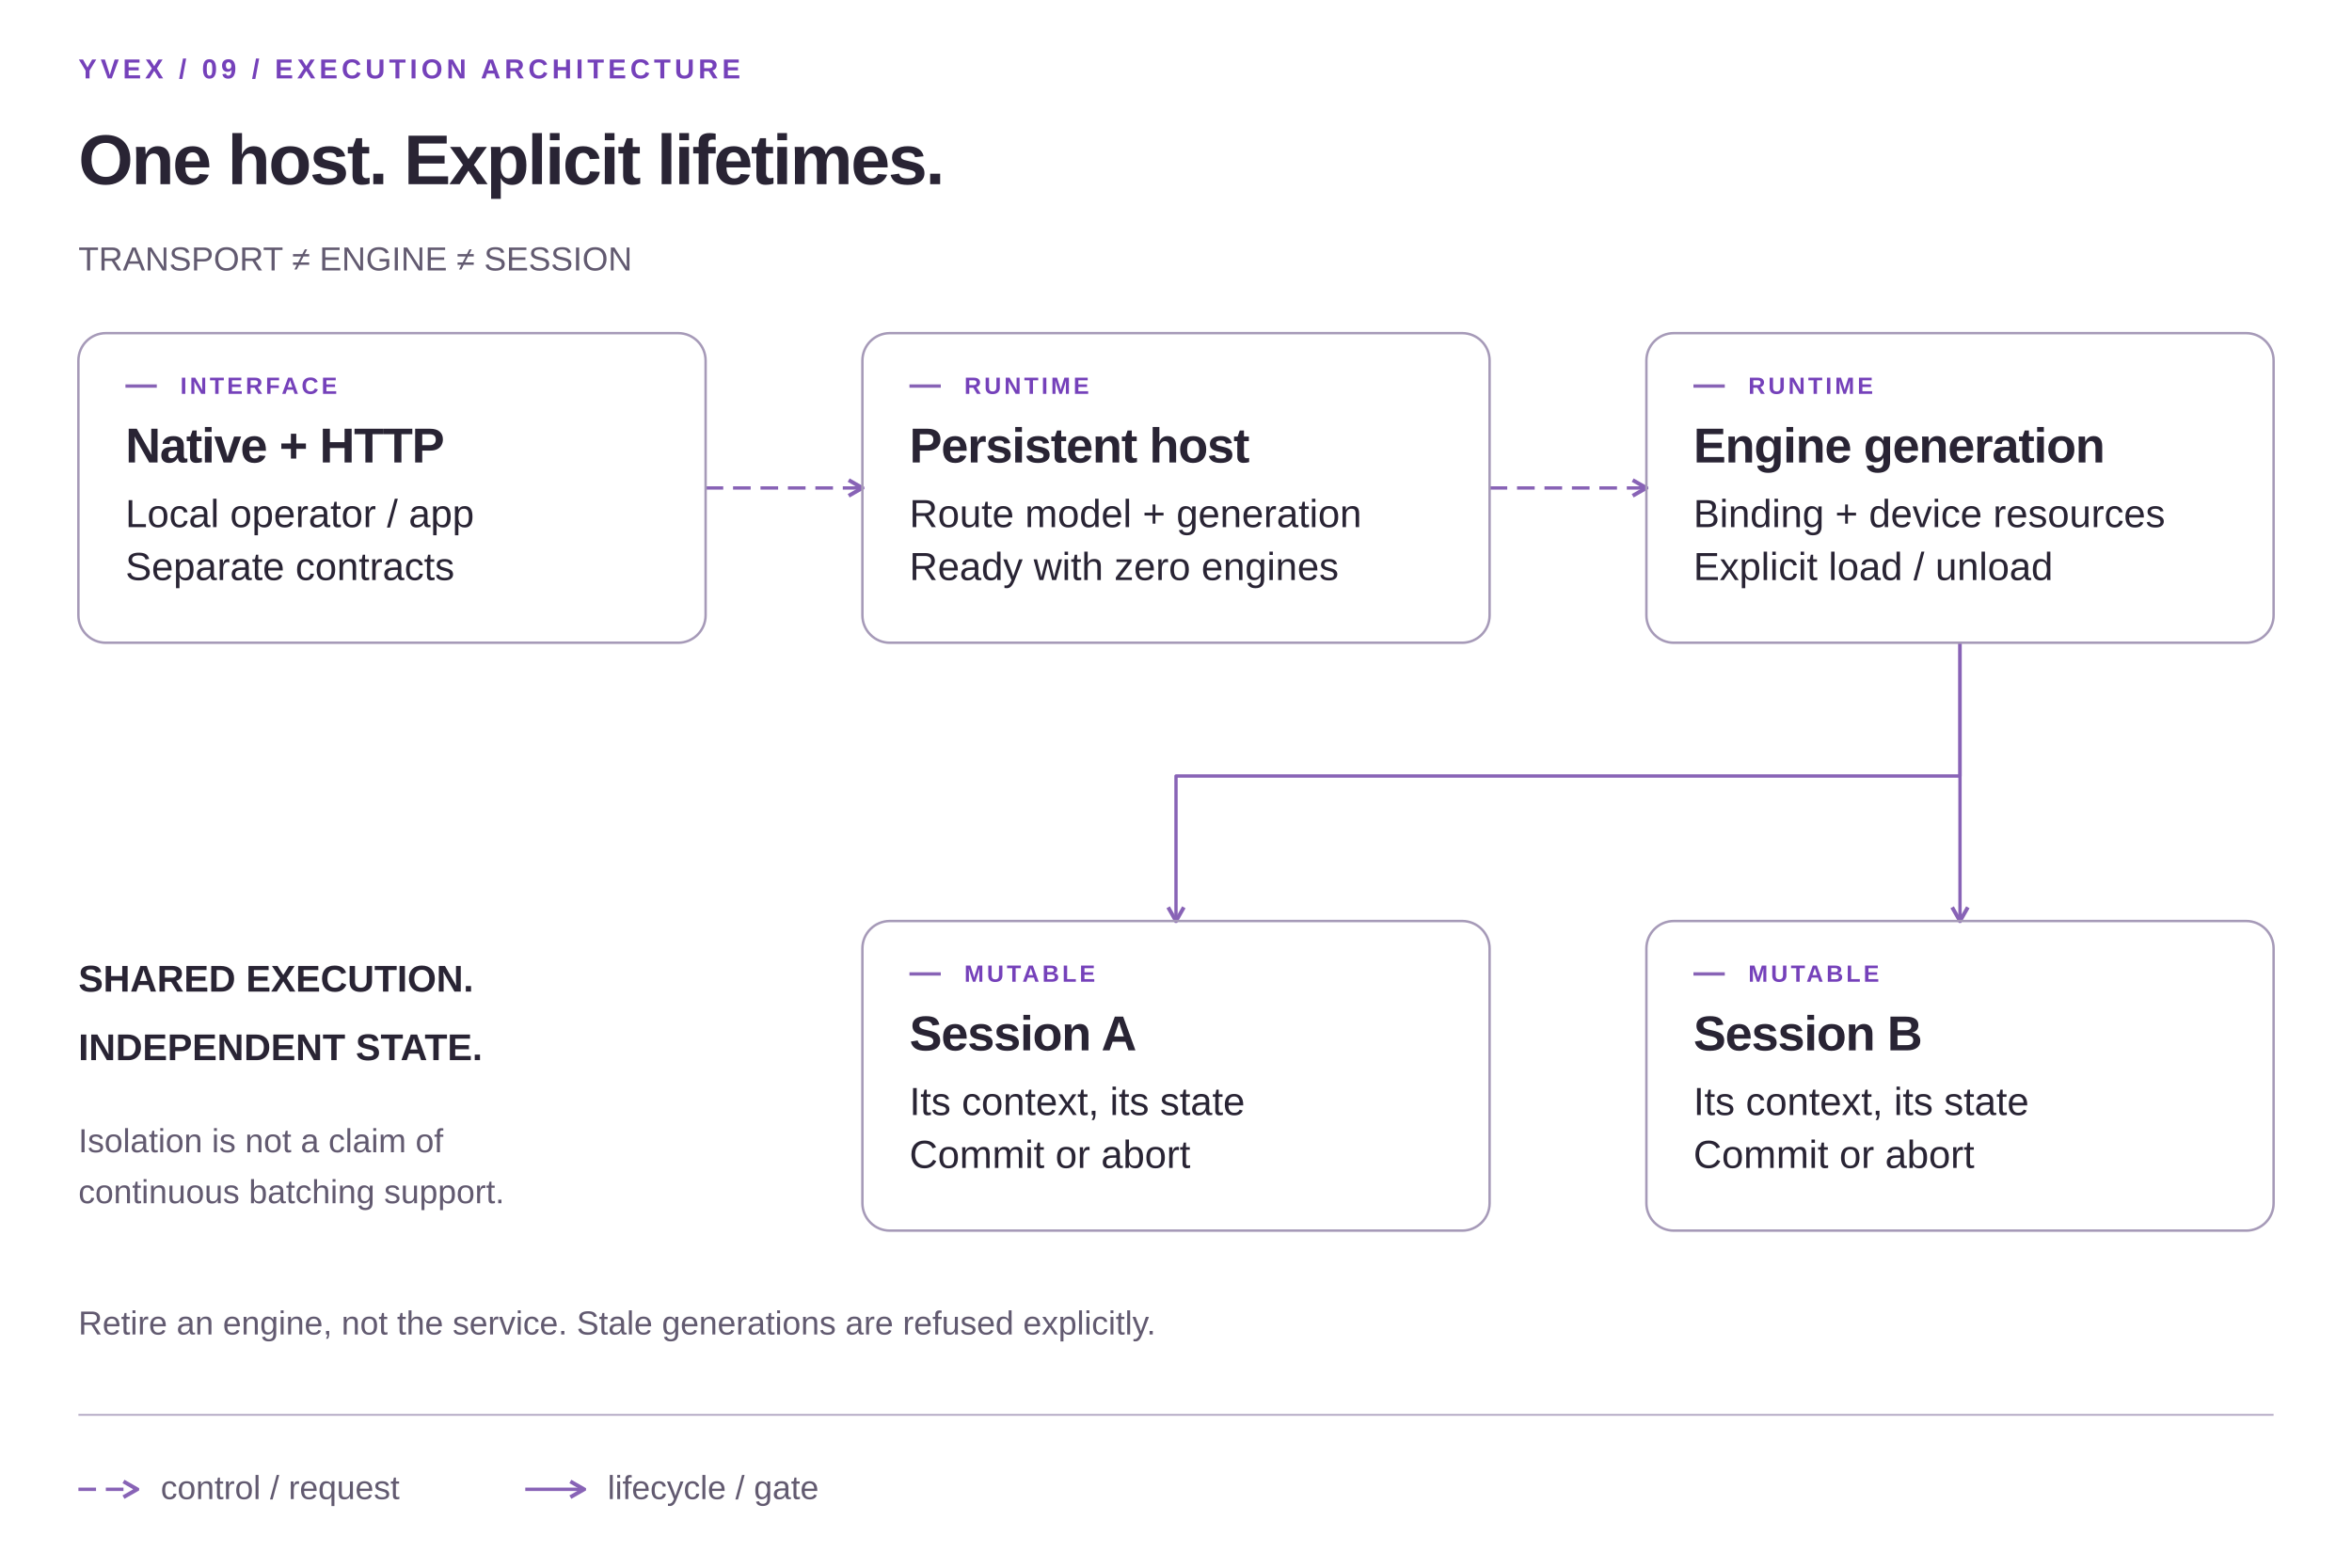
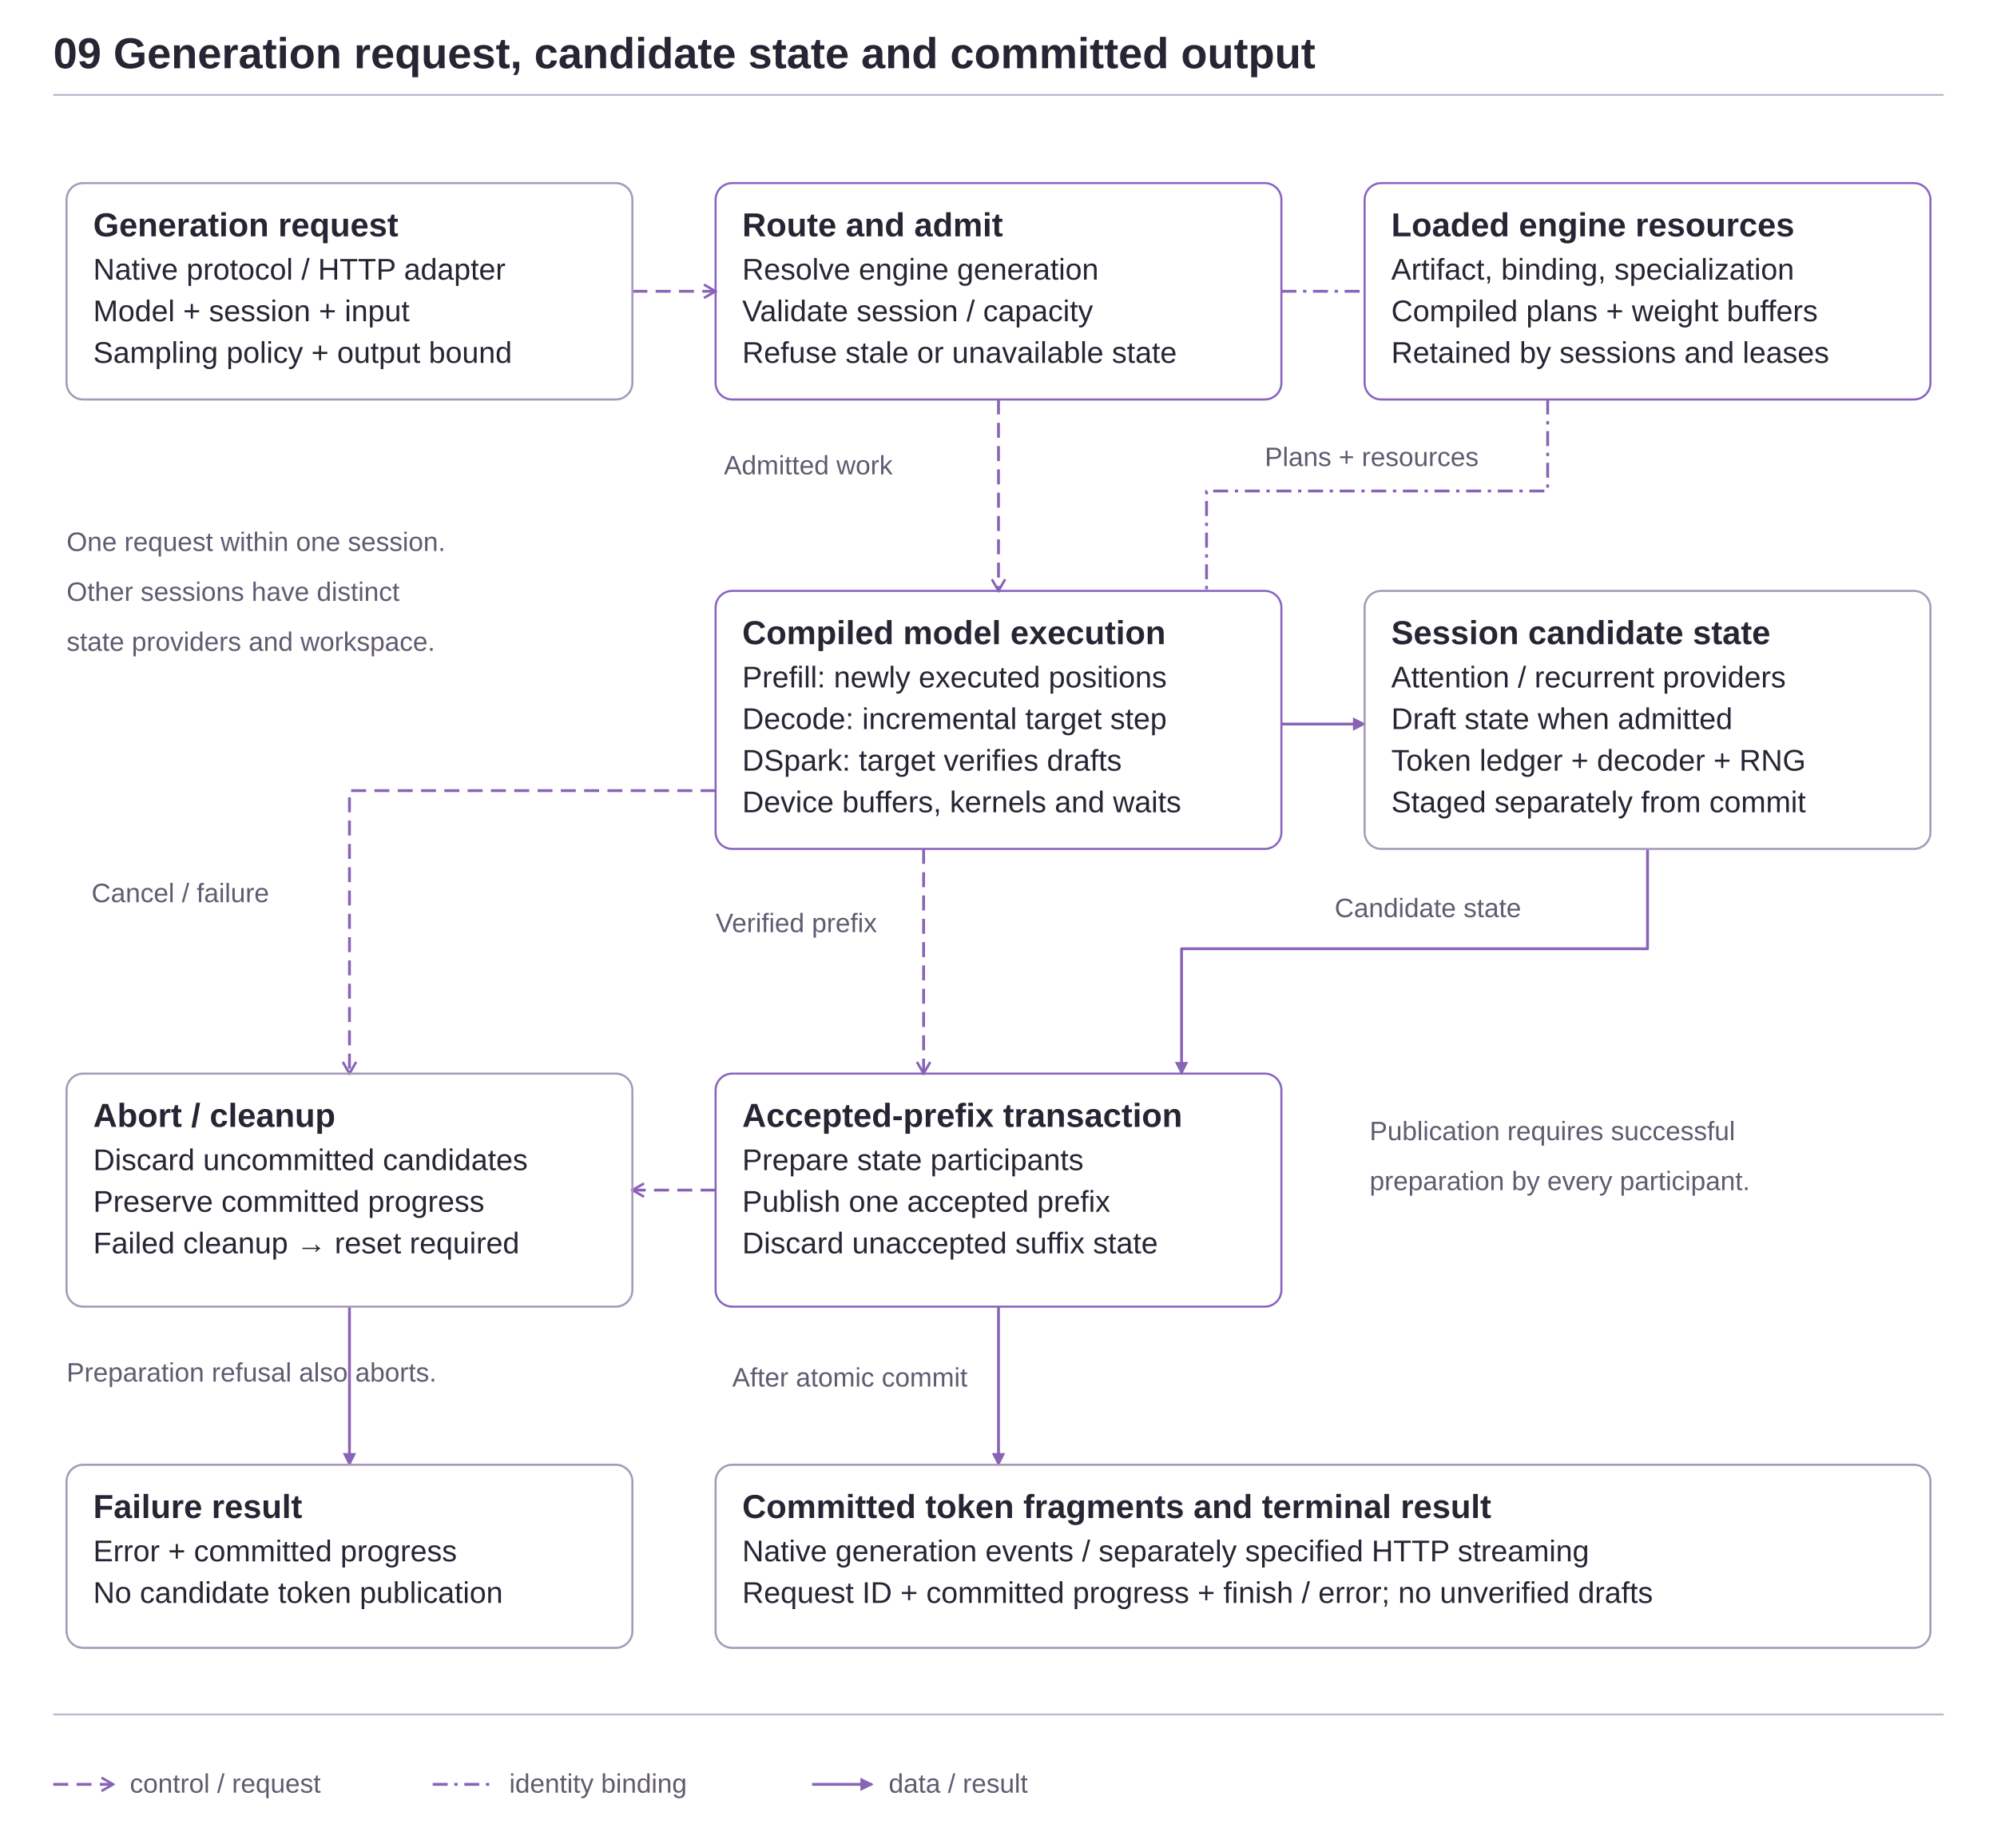
- <svg xmlns="http://www.w3.org/2000/svg" width="1200" height="800" viewBox="0 0 1200 800" role="img" aria-labelledby="title desc">
+ <svg xmlns="http://www.w3.org/2000/svg" width="1200" height="1110" viewBox="0 0 1200 1110" role="img" aria-labelledby="title desc">
  <defs>
    <style>text{fill:#292434}
.title{font-size:26px;font-weight:700}.panel-title{font-size:19px;font-weight:700}
.node-title{font-size:20px;font-weight:700}.body{font-size:18px}
.note,.legend{font-size:16px;fill:#625a70}.code{font-size:16px}
- .tag{font-size:15px;font-weight:700;text-anchor:middle}
.label{font-size:16px}
.panel{fill:none;stroke:#aaa0b8;stroke-width:1;stroke-dasharray:3 6}
.node{fill:none;stroke:#a69ab8;stroke-width:1.25}
.semantic,.physical,.runtime{stroke:#8964bf}
.external{stroke-dasharray:5 4}
- .tag,.kind,.eyebrow{fill:#7541ba}
.rule{fill:none;stroke:#b9afc8;stroke-width:1}
.edge{fill:none;stroke:#8863b6;stroke-width:1.7;stroke-linejoin:round}
#solid path{fill:#8863b6}#open path{stroke:#8863b6}
- @media(prefers-color-scheme:dark){text{fill:#ede8f5}.note,.legend,.body,.code,.label{fill:#c0b8cd}.panel{stroke:#675a78}.node{stroke:#8f79aa}.tag,.kind,.eyebrow{fill:#ba97f2}.rule{stroke:#675a78}.edge{stroke:#ad8bd5}#solid path{fill:#ad8bd5}#open path{stroke:#ad8bd5}}.eyebrow{font-size:14px;font-weight:700;letter-spacing:2px}
- .title{font-size:36px;font-weight:700;letter-spacing:-1px}
- .node-title{font-size:25px;font-weight:700;letter-spacing:-.5px}
- .body{font-size:20px}.note,.label,.legend{font-size:17px}
- .kind{font-size:12px;font-weight:700;letter-spacing:1.5px}</style>
-     <marker id="solid" markerWidth="9" markerHeight="10" refX="8" refY="5" orient="auto" markerUnits="userSpaceOnUse">
-       <path d="M1 1L8 5L1 9Z" fill="#ab89f5" />
+ @media(prefers-color-scheme:dark){text{fill:#ede8f5}.note,.legend,.body,.code,.label{fill:#c0b8cd}.panel{stroke:#675a78}.node{stroke:#8f79aa}.rule{stroke:#675a78}.edge{stroke:#ad8bd5}#solid path{fill:#ad8bd5}#open path{stroke:#ad8bd5}}</style>
+     <marker id="solid" markerWidth="8" markerHeight="8" refX="7" refY="4" orient="auto" markerUnits="userSpaceOnUse">
+       <path d="M0 0L8 4L0 8Z" fill="#292929" />
    </marker>
    <marker id="open" markerWidth="9" markerHeight="10" refX="8" refY="5" orient="auto" markerUnits="userSpaceOnUse">
-       <path d="M1 1L8 5L1 9" fill="none" stroke="#ab89f5" stroke-width="2" />
+       <path d="M1 1L8 5L1 9" fill="none" stroke="#292929" stroke-width="1.5" />
    </marker>
  </defs>
-   <text x="40" y="40" class="eyebrow" font-family="Liberation Sans, Arial, sans-serif">YVEX / 09 / EXECUTION ARCHITECTURE</text>
-   <text x="40" y="94" class="title" font-family="Liberation Sans, Arial, sans-serif">One host. Explicit lifetimes.</text>
-   <polyline class="edge" points="360,249 440,249" stroke-dasharray="9 5" marker-end="url(#open)" />
-   <polyline class="edge" points="760,249 840,249" stroke-dasharray="9 5" marker-end="url(#open)" />
-   <polyline class="edge" points="1000,328 1000,396 600,396 600,470" stroke-dasharray="none" marker-end="url(#open)" />
-   <polyline class="edge" points="1000,328 1000,470" stroke-dasharray="none" marker-end="url(#open)" />
-   <g id="clients">
-     <rect class="node" x="40" y="170" width="320" height="158" rx="14" />
-     <path class="edge" d="M64 197h16" />
-     <text x="92" y="201" class="kind" font-family="Liberation Sans, Arial, sans-serif">INTERFACE</text>
-     <text x="64" y="236" class="node-title" font-family="Liberation Sans, Arial, sans-serif">Native + HTTP</text>
-     <text x="64" y="269" class="body" font-family="Liberation Sans, Arial, sans-serif">Local operator / app</text>
-     <text x="64" y="296" class="body" font-family="Liberation Sans, Arial, sans-serif">Separate contracts</text>
+   <text x="32" y="41" class="title" font-family="Liberation Sans, Arial, sans-serif">09  Generation request, candidate state and committed output</text>
+   <path class="rule" d="M32 57H1168" />
+   <polyline class="edge" points="380,175 430,175" stroke-dasharray="9 5" marker-end="url(#open)" />
+   <polyline class="edge" points="770,175 820,175" stroke-dasharray="9 4 2 4" marker-end="none" />
+   <polyline class="edge" points="600,240 600,355" stroke-dasharray="9 5" marker-end="url(#open)" />
+   <polyline class="edge" points="930,240 930,295 725,295 725,355" stroke-dasharray="9 4 2 4" marker-end="none" />
+   <polyline class="edge" points="770,435 820,435" stroke-dasharray="none" marker-end="url(#solid)" />
+   <polyline class="edge" points="990,510 990,570 710,570 710,645" stroke-dasharray="none" marker-end="url(#solid)" />
+   <polyline class="edge" points="555,510 555,645" stroke-dasharray="9 5" marker-end="url(#open)" />
+   <polyline class="edge" points="430,475 210,475 210,645" stroke-dasharray="9 5" marker-end="url(#open)" />
+   <polyline class="edge" points="430,715 380,715" stroke-dasharray="9 5" marker-end="url(#open)" />
+   <polyline class="edge" points="600,785 600,880" stroke-dasharray="none" marker-end="url(#solid)" />
+   <polyline class="edge" points="210,785 210,880" stroke-dasharray="none" marker-end="url(#solid)" />
+   <g id="request">
+     <rect class="node interface" x="40" y="110" width="340" height="130" rx="10" />
+     <text x="56" y="142" class="node-title" font-family="Liberation Sans, Arial, sans-serif">Generation request</text>
+     <text x="56" y="168" class="body" font-family="Liberation Sans, Arial, sans-serif">Native protocol / HTTP adapter</text>
+     <text x="56" y="193" class="body" font-family="Liberation Sans, Arial, sans-serif">Model + session + input</text>
+     <text x="56" y="218" class="body" font-family="Liberation Sans, Arial, sans-serif">Sampling policy + output bound</text>
  </g>
-   <g id="host">
-     <rect class="node" x="440" y="170" width="320" height="158" rx="14" />
-     <path class="edge" d="M464 197h16" />
-     <text x="492" y="201" class="kind" font-family="Liberation Sans, Arial, sans-serif">RUNTIME</text>
-     <text x="464" y="236" class="node-title" font-family="Liberation Sans, Arial, sans-serif">Persistent host</text>
-     <text x="464" y="269" class="body" font-family="Liberation Sans, Arial, sans-serif">Route model + generation</text>
-     <text x="464" y="296" class="body" font-family="Liberation Sans, Arial, sans-serif">Ready with zero engines</text>
+   <g id="resolve">
+     <rect class="node runtime" x="430" y="110" width="340" height="130" rx="10" />
+     <text x="446" y="142" class="node-title" font-family="Liberation Sans, Arial, sans-serif">Route and admit</text>
+     <text x="446" y="168" class="body" font-family="Liberation Sans, Arial, sans-serif">Resolve engine generation</text>
+     <text x="446" y="193" class="body" font-family="Liberation Sans, Arial, sans-serif">Validate session / capacity</text>
+     <text x="446" y="218" class="body" font-family="Liberation Sans, Arial, sans-serif">Refuse stale or unavailable state</text>
  </g>
  <g id="engine">
-     <rect class="node" x="840" y="170" width="320" height="158" rx="14" />
-     <path class="edge" d="M864 197h16" />
-     <text x="892" y="201" class="kind" font-family="Liberation Sans, Arial, sans-serif">RUNTIME</text>
-     <text x="864" y="236" class="node-title" font-family="Liberation Sans, Arial, sans-serif">Engine generation</text>
-     <text x="864" y="269" class="body" font-family="Liberation Sans, Arial, sans-serif">Binding + device resources</text>
-     <text x="864" y="296" class="body" font-family="Liberation Sans, Arial, sans-serif">Explicit load / unload</text>
+     <rect class="node physical" x="820" y="110" width="340" height="130" rx="10" />
+     <text x="836" y="142" class="node-title" font-family="Liberation Sans, Arial, sans-serif">Loaded engine resources</text>
+     <text x="836" y="168" class="body" font-family="Liberation Sans, Arial, sans-serif">Artifact, binding, specialization</text>
+     <text x="836" y="193" class="body" font-family="Liberation Sans, Arial, sans-serif">Compiled plans + weight buffers</text>
+     <text x="836" y="218" class="body" font-family="Liberation Sans, Arial, sans-serif">Retained by sessions and leases</text>
  </g>
-   <g id="session_a">
-     <rect class="node" x="440" y="470" width="320" height="158" rx="14" />
-     <path class="edge" d="M464 497h16" />
-     <text x="492" y="501" class="kind" font-family="Liberation Sans, Arial, sans-serif">MUTABLE</text>
-     <text x="464" y="536" class="node-title" font-family="Liberation Sans, Arial, sans-serif">Session A</text>
-     <text x="464" y="569" class="body" font-family="Liberation Sans, Arial, sans-serif">Its context, its state</text>
-     <text x="464" y="596" class="body" font-family="Liberation Sans, Arial, sans-serif">Commit or abort</text>
+   <g id="execute">
+     <rect class="node physical" x="430" y="355" width="340" height="155" rx="10" />
+     <text x="446" y="387" class="node-title" font-family="Liberation Sans, Arial, sans-serif">Compiled model execution</text>
+     <text x="446" y="413" class="body" font-family="Liberation Sans, Arial, sans-serif">Prefill: newly executed positions</text>
+     <text x="446" y="438" class="body" font-family="Liberation Sans, Arial, sans-serif">Decode: incremental target step</text>
+     <text x="446" y="463" class="body" font-family="Liberation Sans, Arial, sans-serif">DSpark: target verifies drafts</text>
+     <text x="446" y="488" class="body" font-family="Liberation Sans, Arial, sans-serif">Device buffers, kernels and waits</text>
  </g>
-   <g id="session_b">
-     <rect class="node" x="840" y="470" width="320" height="158" rx="14" />
-     <path class="edge" d="M864 497h16" />
-     <text x="892" y="501" class="kind" font-family="Liberation Sans, Arial, sans-serif">MUTABLE</text>
-     <text x="864" y="536" class="node-title" font-family="Liberation Sans, Arial, sans-serif">Session B</text>
-     <text x="864" y="569" class="body" font-family="Liberation Sans, Arial, sans-serif">Its context, its state</text>
-     <text x="864" y="596" class="body" font-family="Liberation Sans, Arial, sans-serif">Commit or abort</text>
+   <g id="state">
+     <rect class="node mutable" x="820" y="355" width="340" height="155" rx="10" />
+     <text x="836" y="387" class="node-title" font-family="Liberation Sans, Arial, sans-serif">Session candidate state</text>
+     <text x="836" y="413" class="body" font-family="Liberation Sans, Arial, sans-serif">Attention / recurrent providers</text>
+     <text x="836" y="438" class="body" font-family="Liberation Sans, Arial, sans-serif">Draft state when admitted</text>
+     <text x="836" y="463" class="body" font-family="Liberation Sans, Arial, sans-serif">Token ledger + decoder + RNG</text>
+     <text x="836" y="488" class="body" font-family="Liberation Sans, Arial, sans-serif">Staged separately from commit</text>
  </g>
-   <text x="40" y="138" class="note" font-family="Liberation Sans, Arial, sans-serif">TRANSPORT ≠ ENGINE ≠ SESSION</text>
-   <text x="40" y="506" class="panel-title" font-family="Liberation Sans, Arial, sans-serif">SHARED EXECUTION.</text>
-   <text x="40" y="541" class="panel-title" font-family="Liberation Sans, Arial, sans-serif">INDEPENDENT STATE.</text>
-   <text x="40" y="588" class="note" font-family="Liberation Sans, Arial, sans-serif">Isolation is not a claim of</text>
-   <text x="40" y="614" class="note" font-family="Liberation Sans, Arial, sans-serif">continuous batching support.</text>
-   <text x="40" y="681" class="note" font-family="Liberation Sans, Arial, sans-serif">Retire an engine, not the service. Stale generations are refused explicitly.</text>
-   <path class="rule" d="M40 722H1160" />
-   <path class="edge" d="M40 760h30" stroke-dasharray="9 5" marker-end="url(#open)" />
-   <text x="82" y="765" class="legend" font-family="Liberation Sans, Arial, sans-serif">control / request</text>
-   <path class="edge" d="M268 760h30" stroke-dasharray="none" marker-end="url(#open)" />
-   <text x="310" y="765" class="legend" font-family="Liberation Sans, Arial, sans-serif">lifecycle / gate</text>
+   <g id="commit">
+     <rect class="node runtime" x="430" y="645" width="340" height="140" rx="10" />
+     <text x="446" y="677" class="node-title" font-family="Liberation Sans, Arial, sans-serif">Accepted-prefix transaction</text>
+     <text x="446" y="703" class="body" font-family="Liberation Sans, Arial, sans-serif">Prepare state participants</text>
+     <text x="446" y="728" class="body" font-family="Liberation Sans, Arial, sans-serif">Publish one accepted prefix</text>
+     <text x="446" y="753" class="body" font-family="Liberation Sans, Arial, sans-serif">Discard unaccepted suffix state</text>
+   </g>
+   <g id="abort">
+     <rect class="node mutable" x="40" y="645" width="340" height="140" rx="10" />
+     <text x="56" y="677" class="node-title" font-family="Liberation Sans, Arial, sans-serif">Abort / cleanup</text>
+     <text x="56" y="703" class="body" font-family="Liberation Sans, Arial, sans-serif">Discard uncommitted candidates</text>
+     <text x="56" y="728" class="body" font-family="Liberation Sans, Arial, sans-serif">Preserve committed progress</text>
+     <text x="56" y="753" class="body" font-family="Liberation Sans, Arial, sans-serif">Failed cleanup → reset required</text>
+   </g>
+   <g id="output">
+     <rect class="node interface" x="430" y="880" width="730" height="110" rx="10" />
+     <text x="446" y="912" class="node-title" font-family="Liberation Sans, Arial, sans-serif">Committed token fragments and terminal result</text>
+     <text x="446" y="938" class="body" font-family="Liberation Sans, Arial, sans-serif">Native generation events / separately specified HTTP streaming</text>
+     <text x="446" y="963" class="body" font-family="Liberation Sans, Arial, sans-serif">Request ID + committed progress + finish / error; no unverified drafts</text>
+   </g>
+   <g id="error">
+     <rect class="node interface" x="40" y="880" width="340" height="110" rx="10" />
+     <text x="56" y="912" class="node-title" font-family="Liberation Sans, Arial, sans-serif">Failure result</text>
+     <text x="56" y="938" class="body" font-family="Liberation Sans, Arial, sans-serif">Error + committed progress</text>
+     <text x="56" y="963" class="body" font-family="Liberation Sans, Arial, sans-serif">No candidate token publication</text>
+   </g>
+   <text x="40" y="331" class="note" font-family="Liberation Sans, Arial, sans-serif">One request within one session.</text>
+   <text x="40" y="361" class="note" font-family="Liberation Sans, Arial, sans-serif">Other sessions have distinct</text>
+   <text x="40" y="391" class="note" font-family="Liberation Sans, Arial, sans-serif">state providers and workspace.</text>
+   <text x="435" y="285" class="note" font-family="Liberation Sans, Arial, sans-serif">Admitted work</text>
+   <text x="760" y="280" class="note" font-family="Liberation Sans, Arial, sans-serif">Plans + resources</text>
+   <text x="55" y="542" class="note" font-family="Liberation Sans, Arial, sans-serif">Cancel / failure</text>
+   <text x="430" y="560" class="note" font-family="Liberation Sans, Arial, sans-serif">Verified prefix</text>
+   <text x="802" y="551" class="note" font-family="Liberation Sans, Arial, sans-serif">Candidate state</text>
+   <text x="823" y="685" class="note" font-family="Liberation Sans, Arial, sans-serif">Publication requires successful</text>
+   <text x="823" y="715" class="note" font-family="Liberation Sans, Arial, sans-serif">preparation by every participant.</text>
+   <text x="440" y="833" class="note" font-family="Liberation Sans, Arial, sans-serif">After atomic commit</text>
+   <text x="40" y="830" class="note" font-family="Liberation Sans, Arial, sans-serif">Preparation refusal also aborts.</text>
+   <path class="rule" d="M32 1030H1168" />
+   <path class="edge" d="M32 1072h36" stroke-dasharray="9 5" marker-end="url(#open)" />
+   <text x="78" y="1077" class="legend" font-family="Liberation Sans, Arial, sans-serif">control / request</text>
+   <path class="edge" d="M260 1072h36" stroke-dasharray="9 4 2 4" marker-end="none" />
+   <text x="306" y="1077" class="legend" font-family="Liberation Sans, Arial, sans-serif">identity binding</text>
+   <path class="edge" d="M488 1072h36" stroke-dasharray="none" marker-end="url(#solid)" />
+   <text x="534" y="1077" class="legend" font-family="Liberation Sans, Arial, sans-serif">data / result</text>
</svg>
